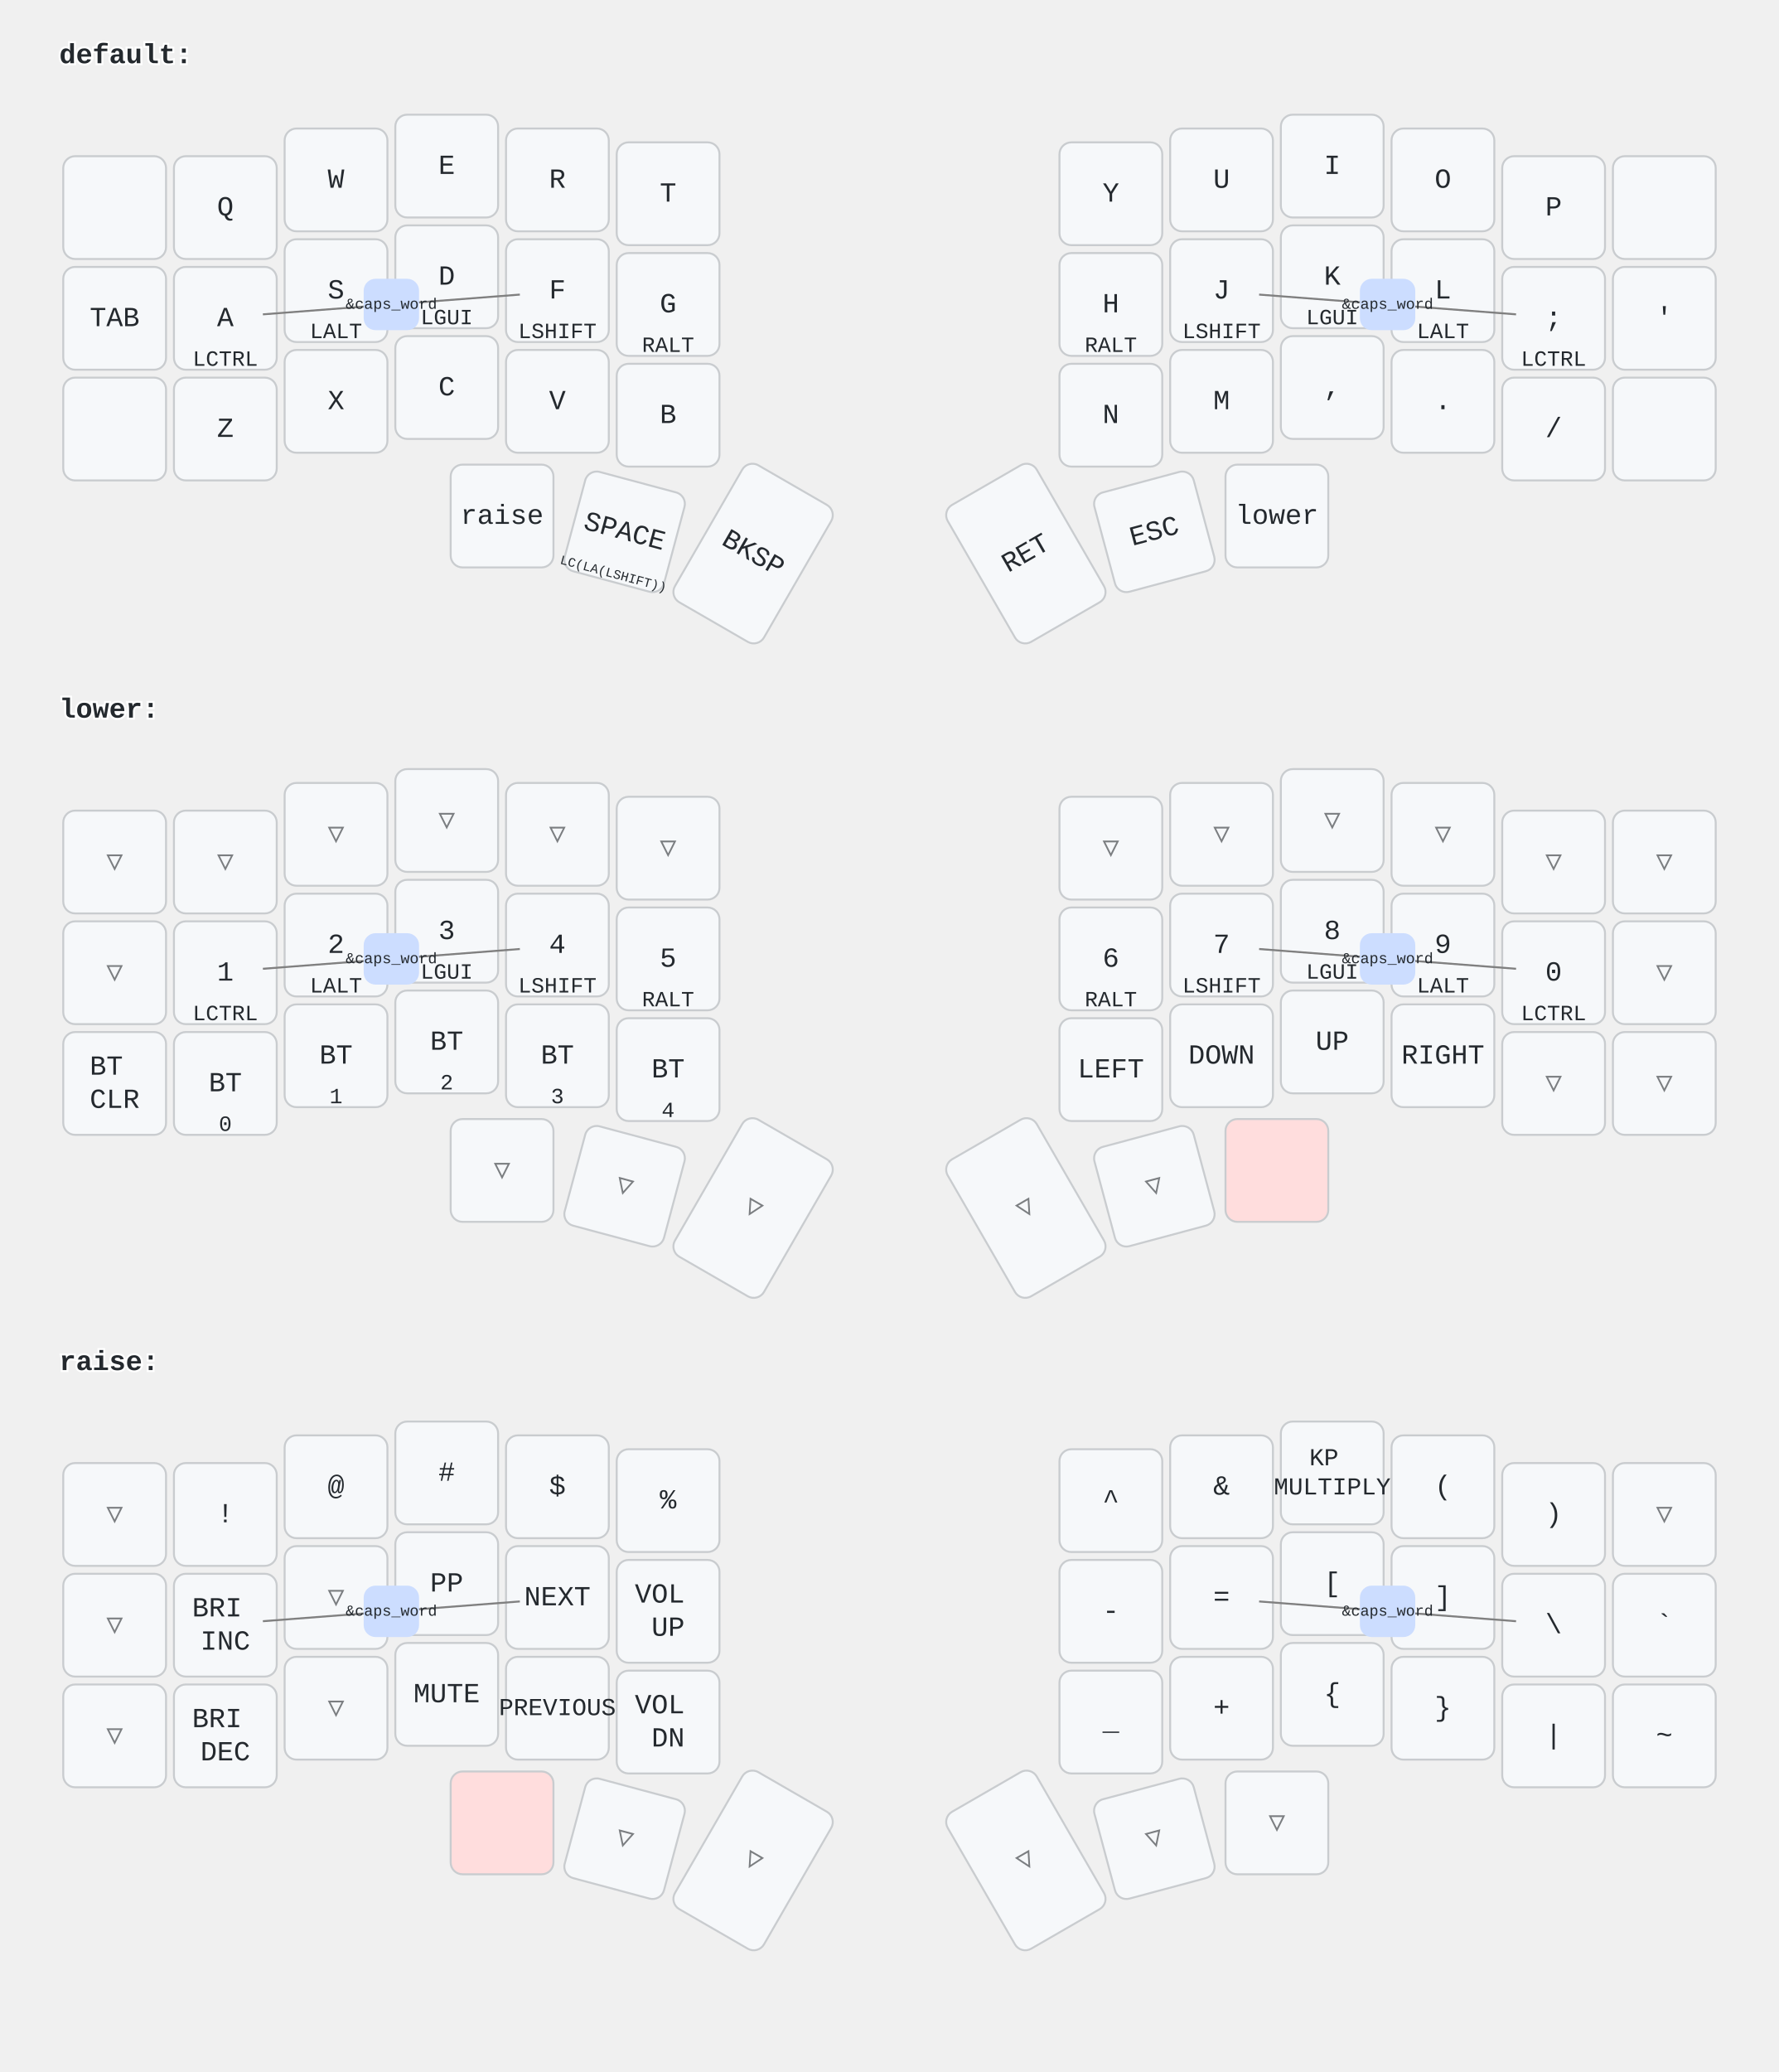
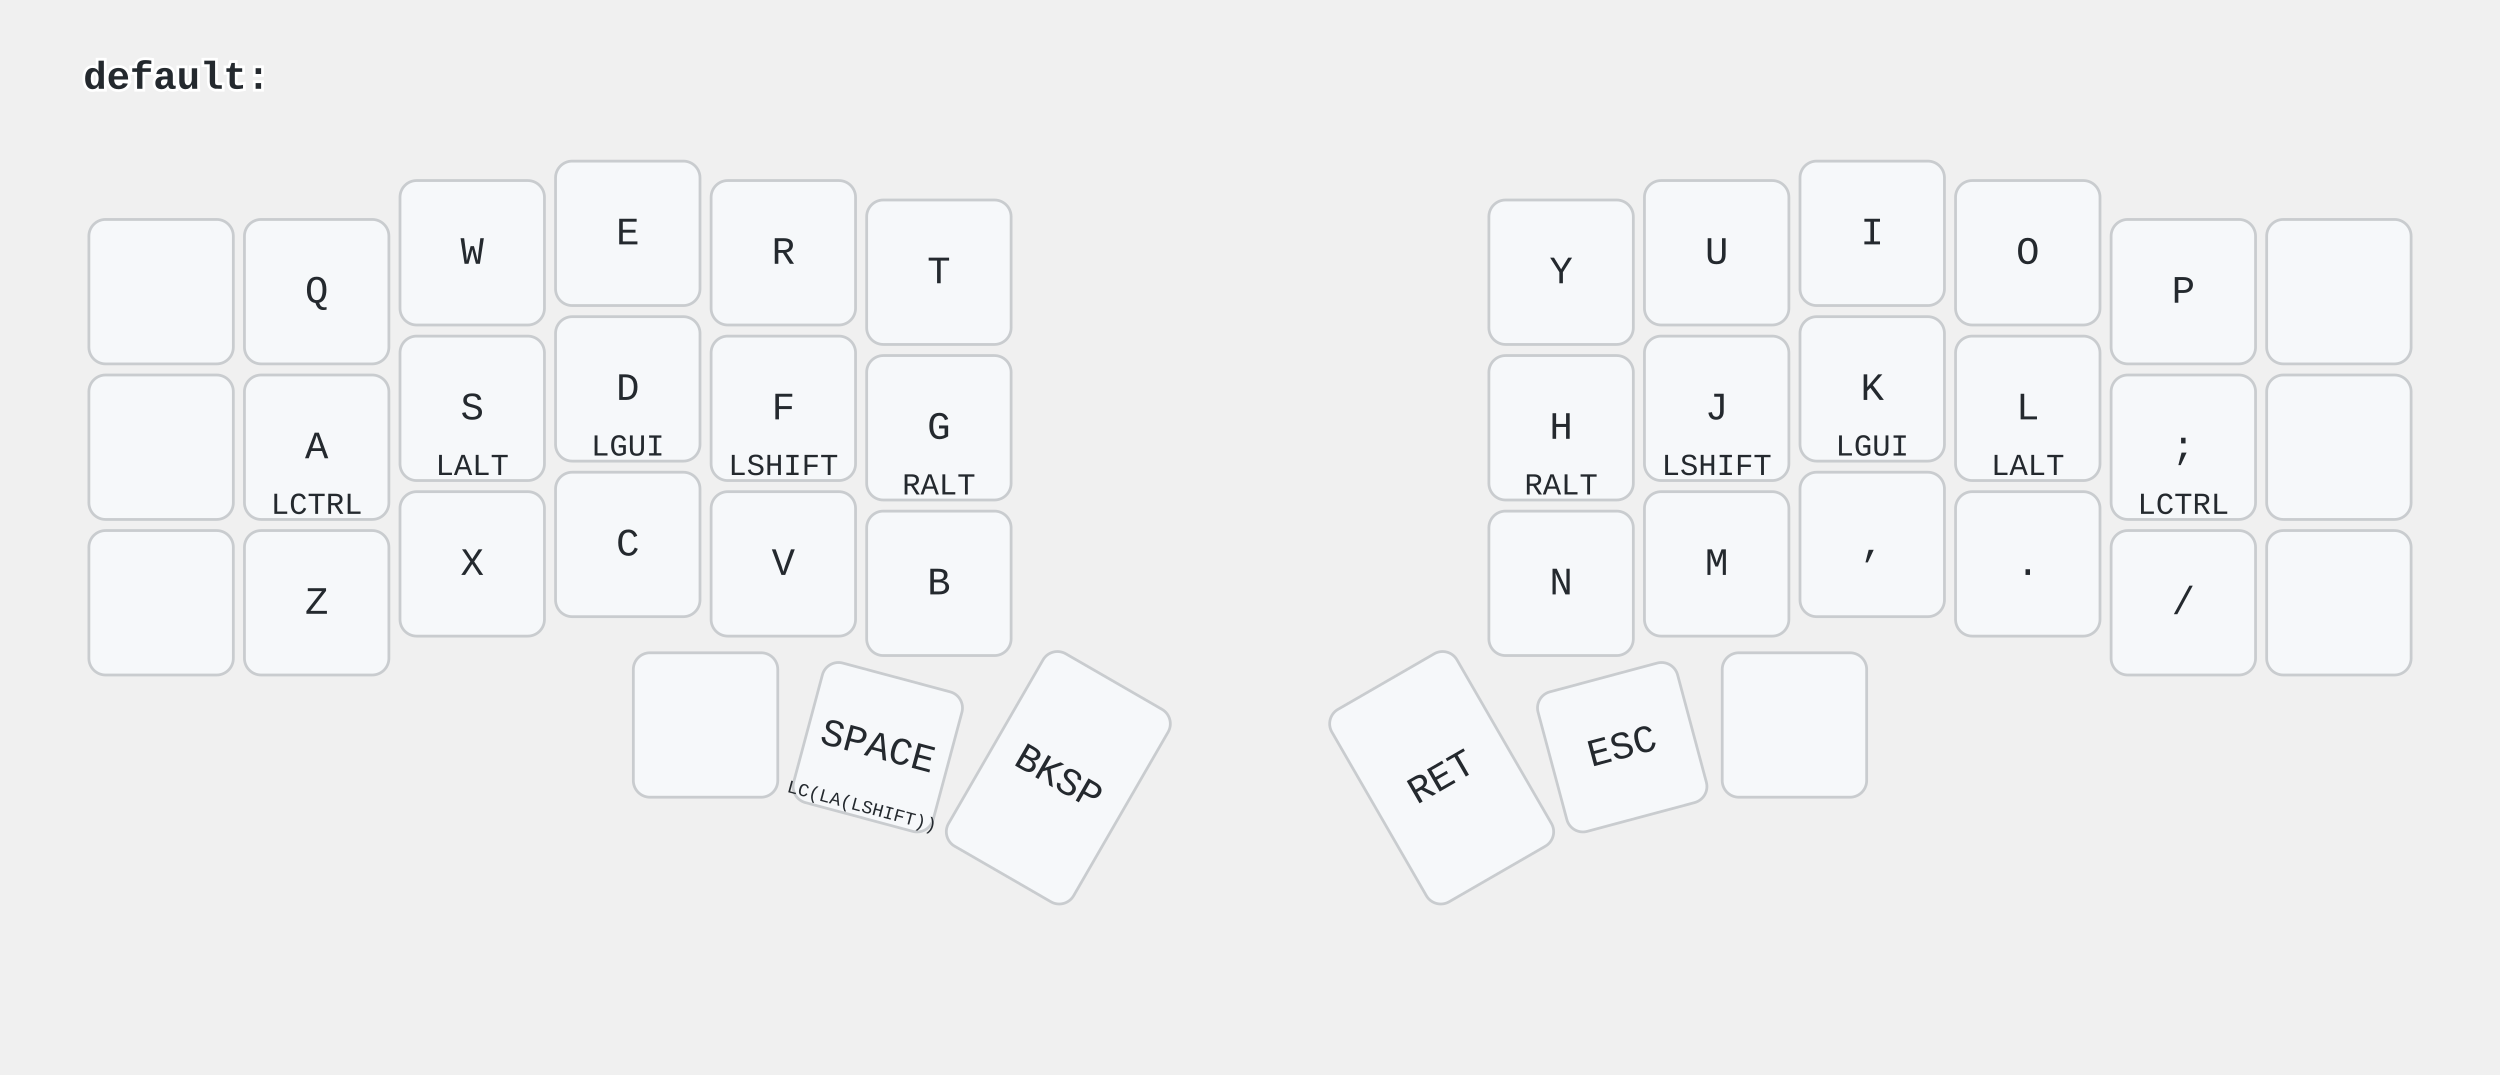
- <svg xmlns="http://www.w3.org/2000/svg" width="900" height="1048" viewBox="0 0 900 1048" class="keymap">
+ <svg xmlns="http://www.w3.org/2000/svg" width="900" height="387" viewBox="0 0 900 387" class="keymap">
  <style>/* inherit to force styles through use tags */
svg path {
    fill: inherit;
}

/* font and background color specifications */
svg.keymap {
    font-family: SFMono-Regular,Consolas,Liberation Mono,Menlo,monospace;
    font-size: 14px;
    font-kerning: normal;
    text-rendering: optimizeLegibility;
    fill: #24292e;
}

/* default key styling */
rect.key {
    fill: #f6f8fa;
    stroke: #c9cccf;
    stroke-width: 1;
}

/* default key side styling, only used is draw_key_sides is set */
rect.side {
    filter: brightness(90%);
}

/* color accent for combo boxes */
rect.combo, rect.combo-separate {
    fill: #cdf;
}

/* color accent for held keys */
rect.held, rect.combo.held {
    fill: #fdd;
}

/* color accent for ghost (optional) keys */
rect.ghost, rect.combo.ghost {
    stroke-dasharray: 4, 4;
    stroke-width: 2;
}

text {
    text-anchor: middle;
    dominant-baseline: middle;
}

/* styling for layer labels */
text.label {
    font-weight: bold;
    text-anchor: start;
    stroke: white;
    stroke-width: 2;
    paint-order: stroke;
}

/* styling for combo tap, and key hold/shifted label text */
text.combo, text.hold, text.shifted {
    font-size: 11px;
}

text.hold {
    text-anchor: middle;
    dominant-baseline: auto;
}

text.shifted {
    text-anchor: middle;
    dominant-baseline: hanging;
}

/* styling for hold/shifted label text in combo box */
text.combo.hold, text.combo.shifted {
    font-size: 8px;
}

/* lighter symbol for transparent keys */
text.trans {
    fill: #7b7e81;
}

/* styling for combo dendrons */
path.combo {
    stroke-width: 1;
    stroke: gray;
    fill: none;
}

/* Start Tabler Icons Cleanup */
/* cannot use height/width with glyphs */
.icon-tabler &gt; path {
    fill: inherit;
    stroke: inherit;
    stroke-width: 2;
}
/* hide tabler's default box */
.icon-tabler &gt; path[stroke="none"][fill="none"] {
    visibility: hidden;
}
/* End Tabler Icons Cleanup */
</style>
  <g transform="translate(30, 0)" class="layer-default">
    <text x="0" y="28" class="label">default:</text>
    <g transform="translate(0, 56)">
      <g transform="translate(28, 49)" class="key keypos-0">
        <rect rx="6" ry="6" x="-26" y="-26" width="52" height="52" class="key" />
      </g>
      <g transform="translate(84, 49)" class="key keypos-1">
        <rect rx="6" ry="6" x="-26" y="-26" width="52" height="52" class="key" />
        <text x="0" y="0" class="key tap">Q</text>
      </g>
      <g transform="translate(140, 35)" class="key keypos-2">
        <rect rx="6" ry="6" x="-26" y="-26" width="52" height="52" class="key" />
        <text x="0" y="0" class="key tap">W</text>
      </g>
      <g transform="translate(196, 28)" class="key keypos-3">
        <rect rx="6" ry="6" x="-26" y="-26" width="52" height="52" class="key" />
        <text x="0" y="0" class="key tap">E</text>
      </g>
      <g transform="translate(252, 35)" class="key keypos-4">
        <rect rx="6" ry="6" x="-26" y="-26" width="52" height="52" class="key" />
        <text x="0" y="0" class="key tap">R</text>
      </g>
      <g transform="translate(308, 42)" class="key keypos-5">
        <rect rx="6" ry="6" x="-26" y="-26" width="52" height="52" class="key" />
        <text x="0" y="0" class="key tap">T</text>
      </g>
      <g transform="translate(532, 42)" class="key keypos-6">
        <rect rx="6" ry="6" x="-26" y="-26" width="52" height="52" class="key" />
        <text x="0" y="0" class="key tap">Y</text>
      </g>
      <g transform="translate(588, 35)" class="key keypos-7">
        <rect rx="6" ry="6" x="-26" y="-26" width="52" height="52" class="key" />
        <text x="0" y="0" class="key tap">U</text>
      </g>
      <g transform="translate(644, 28)" class="key keypos-8">
        <rect rx="6" ry="6" x="-26" y="-26" width="52" height="52" class="key" />
        <text x="0" y="0" class="key tap">I</text>
      </g>
      <g transform="translate(700, 35)" class="key keypos-9">
        <rect rx="6" ry="6" x="-26" y="-26" width="52" height="52" class="key" />
        <text x="0" y="0" class="key tap">O</text>
      </g>
      <g transform="translate(756, 49)" class="key keypos-10">
        <rect rx="6" ry="6" x="-26" y="-26" width="52" height="52" class="key" />
        <text x="0" y="0" class="key tap">P</text>
      </g>
      <g transform="translate(812, 49)" class="key keypos-11">
        <rect rx="6" ry="6" x="-26" y="-26" width="52" height="52" class="key" />
      </g>
      <g transform="translate(28, 105)" class="key keypos-12">
        <rect rx="6" ry="6" x="-26" y="-26" width="52" height="52" class="key" />
-         <text x="0" y="0" class="key tap">TAB</text>
      </g>
      <g transform="translate(84, 105)" class="key keypos-13">
        <rect rx="6" ry="6" x="-26" y="-26" width="52" height="52" class="key" />
        <text x="0" y="0" class="key tap">A</text>
        <text x="0" y="24" class="key hold">LCTRL</text>
      </g>
      <g transform="translate(140, 91)" class="key keypos-14">
        <rect rx="6" ry="6" x="-26" y="-26" width="52" height="52" class="key" />
        <text x="0" y="0" class="key tap">S</text>
        <text x="0" y="24" class="key hold">LALT</text>
      </g>
      <g transform="translate(196, 84)" class="key keypos-15">
        <rect rx="6" ry="6" x="-26" y="-26" width="52" height="52" class="key" />
        <text x="0" y="0" class="key tap">D</text>
        <text x="0" y="24" class="key hold">LGUI</text>
      </g>
      <g transform="translate(252, 91)" class="key keypos-16">
        <rect rx="6" ry="6" x="-26" y="-26" width="52" height="52" class="key" />
        <text x="0" y="0" class="key tap">F</text>
        <text x="0" y="24" class="key hold">LSHIFT</text>
      </g>
      <g transform="translate(308, 98)" class="key keypos-17">
        <rect rx="6" ry="6" x="-26" y="-26" width="52" height="52" class="key" />
        <text x="0" y="0" class="key tap">G</text>
        <text x="0" y="24" class="key hold">RALT</text>
      </g>
      <g transform="translate(532, 98)" class="key keypos-18">
        <rect rx="6" ry="6" x="-26" y="-26" width="52" height="52" class="key" />
        <text x="0" y="0" class="key tap">H</text>
        <text x="0" y="24" class="key hold">RALT</text>
      </g>
      <g transform="translate(588, 91)" class="key keypos-19">
        <rect rx="6" ry="6" x="-26" y="-26" width="52" height="52" class="key" />
        <text x="0" y="0" class="key tap">J</text>
        <text x="0" y="24" class="key hold">LSHIFT</text>
      </g>
      <g transform="translate(644, 84)" class="key keypos-20">
        <rect rx="6" ry="6" x="-26" y="-26" width="52" height="52" class="key" />
        <text x="0" y="0" class="key tap">K</text>
        <text x="0" y="24" class="key hold">LGUI</text>
      </g>
      <g transform="translate(700, 91)" class="key keypos-21">
        <rect rx="6" ry="6" x="-26" y="-26" width="52" height="52" class="key" />
        <text x="0" y="0" class="key tap">L</text>
        <text x="0" y="24" class="key hold">LALT</text>
      </g>
      <g transform="translate(756, 105)" class="key keypos-22">
        <rect rx="6" ry="6" x="-26" y="-26" width="52" height="52" class="key" />
        <text x="0" y="0" class="key tap">;</text>
        <text x="0" y="24" class="key hold">LCTRL</text>
      </g>
      <g transform="translate(812, 105)" class="key keypos-23">
        <rect rx="6" ry="6" x="-26" y="-26" width="52" height="52" class="key" />
-         <text x="0" y="0" class="key tap">'</text>
      </g>
      <g transform="translate(28, 161)" class="key keypos-24">
        <rect rx="6" ry="6" x="-26" y="-26" width="52" height="52" class="key" />
      </g>
      <g transform="translate(84, 161)" class="key keypos-25">
        <rect rx="6" ry="6" x="-26" y="-26" width="52" height="52" class="key" />
        <text x="0" y="0" class="key tap">Z</text>
      </g>
      <g transform="translate(140, 147)" class="key keypos-26">
        <rect rx="6" ry="6" x="-26" y="-26" width="52" height="52" class="key" />
        <text x="0" y="0" class="key tap">X</text>
      </g>
      <g transform="translate(196, 140)" class="key keypos-27">
        <rect rx="6" ry="6" x="-26" y="-26" width="52" height="52" class="key" />
        <text x="0" y="0" class="key tap">C</text>
      </g>
      <g transform="translate(252, 147)" class="key keypos-28">
        <rect rx="6" ry="6" x="-26" y="-26" width="52" height="52" class="key" />
        <text x="0" y="0" class="key tap">V</text>
      </g>
      <g transform="translate(308, 154)" class="key keypos-29">
        <rect rx="6" ry="6" x="-26" y="-26" width="52" height="52" class="key" />
        <text x="0" y="0" class="key tap">B</text>
      </g>
      <g transform="translate(532, 154)" class="key keypos-30">
        <rect rx="6" ry="6" x="-26" y="-26" width="52" height="52" class="key" />
        <text x="0" y="0" class="key tap">N</text>
      </g>
      <g transform="translate(588, 147)" class="key keypos-31">
        <rect rx="6" ry="6" x="-26" y="-26" width="52" height="52" class="key" />
        <text x="0" y="0" class="key tap">M</text>
      </g>
      <g transform="translate(644, 140)" class="key keypos-32">
        <rect rx="6" ry="6" x="-26" y="-26" width="52" height="52" class="key" />
        <text x="0" y="0" class="key tap">,</text>
      </g>
      <g transform="translate(700, 147)" class="key keypos-33">
        <rect rx="6" ry="6" x="-26" y="-26" width="52" height="52" class="key" />
        <text x="0" y="0" class="key tap">.</text>
      </g>
      <g transform="translate(756, 161)" class="key keypos-34">
        <rect rx="6" ry="6" x="-26" y="-26" width="52" height="52" class="key" />
        <text x="0" y="0" class="key tap">/</text>
      </g>
      <g transform="translate(812, 161)" class="key keypos-35">
        <rect rx="6" ry="6" x="-26" y="-26" width="52" height="52" class="key" />
      </g>
      <g transform="translate(224, 205)" class="key keypos-36">
        <rect rx="6" ry="6" x="-26" y="-26" width="52" height="52" class="key" />
-         <text x="0" y="0" class="key tap">raise</text>
      </g>
      <g transform="translate(286, 213) rotate(15.0)" class="key keypos-37">
        <rect rx="6" ry="6" x="-26" y="-26" width="52" height="52" class="key" />
        <text x="0" y="0" class="key tap">SPACE</text>
        <text x="0" y="24" class="key hold">
          <tspan style="font-size: 60%">LC(LA(LSHIFT))</tspan>
        </text>
      </g>
      <g transform="translate(351, 224) rotate(30.0)" class="key keypos-38">
        <rect rx="6" ry="6" x="-26" y="-40" width="52" height="80" class="key" />
        <text x="0" y="0" class="key tap">BKSP</text>
      </g>
      <g transform="translate(489, 224) rotate(-30.0)" class="key keypos-39">
        <rect rx="6" ry="6" x="-26" y="-40" width="52" height="80" class="key" />
        <text x="0" y="0" class="key tap">RET</text>
      </g>
      <g transform="translate(554, 213) rotate(-15.0)" class="key keypos-40">
        <rect rx="6" ry="6" x="-26" y="-26" width="52" height="52" class="key" />
        <text x="0" y="0" class="key tap">ESC</text>
      </g>
      <g transform="translate(616, 205)" class="key keypos-41">
        <rect rx="6" ry="6" x="-26" y="-26" width="52" height="52" class="key" />
-         <text x="0" y="0" class="key tap">lower</text>
-       </g>
-       <g class="combo combopos-0">
-         <path d="M168,98 l65,-5" class="combo" />
-         <path d="M168,98 l-65,5" class="combo" />
-         <rect rx="6" ry="6" x="154" y="85" width="28" height="26" class="combo" />
-         <text x="168" y="98" class="combo tap">
-           <tspan style="font-size: 70%">&amp;caps_word</tspan>
-         </text>
-       </g>
-       <g class="combo combopos-1">
-         <path d="M672,98 l-65,-5" class="combo" />
-         <path d="M672,98 l65,5" class="combo" />
-         <rect rx="6" ry="6" x="658" y="85" width="28" height="26" class="combo" />
-         <text x="672" y="98" class="combo tap">
-           <tspan style="font-size: 70%">&amp;caps_word</tspan>
-         </text>
-       </g>
-     </g>
-   </g>
-   <g transform="translate(30, 331)" class="layer-lower">
-     <text x="0" y="28" class="label">lower:</text>
-     <g transform="translate(0, 56)">
-       <g transform="translate(28, 49)" class="key trans keypos-0">
-         <rect rx="6" ry="6" x="-26" y="-26" width="52" height="52" class="key trans" />
-         <text x="0" y="0" class="key trans tap">▽</text>
-       </g>
-       <g transform="translate(84, 49)" class="key trans keypos-1">
-         <rect rx="6" ry="6" x="-26" y="-26" width="52" height="52" class="key trans" />
-         <text x="0" y="0" class="key trans tap">▽</text>
-       </g>
-       <g transform="translate(140, 35)" class="key trans keypos-2">
-         <rect rx="6" ry="6" x="-26" y="-26" width="52" height="52" class="key trans" />
-         <text x="0" y="0" class="key trans tap">▽</text>
-       </g>
-       <g transform="translate(196, 28)" class="key trans keypos-3">
-         <rect rx="6" ry="6" x="-26" y="-26" width="52" height="52" class="key trans" />
-         <text x="0" y="0" class="key trans tap">▽</text>
-       </g>
-       <g transform="translate(252, 35)" class="key trans keypos-4">
-         <rect rx="6" ry="6" x="-26" y="-26" width="52" height="52" class="key trans" />
-         <text x="0" y="0" class="key trans tap">▽</text>
-       </g>
-       <g transform="translate(308, 42)" class="key trans keypos-5">
-         <rect rx="6" ry="6" x="-26" y="-26" width="52" height="52" class="key trans" />
-         <text x="0" y="0" class="key trans tap">▽</text>
-       </g>
-       <g transform="translate(532, 42)" class="key trans keypos-6">
-         <rect rx="6" ry="6" x="-26" y="-26" width="52" height="52" class="key trans" />
-         <text x="0" y="0" class="key trans tap">▽</text>
-       </g>
-       <g transform="translate(588, 35)" class="key trans keypos-7">
-         <rect rx="6" ry="6" x="-26" y="-26" width="52" height="52" class="key trans" />
-         <text x="0" y="0" class="key trans tap">▽</text>
-       </g>
-       <g transform="translate(644, 28)" class="key trans keypos-8">
-         <rect rx="6" ry="6" x="-26" y="-26" width="52" height="52" class="key trans" />
-         <text x="0" y="0" class="key trans tap">▽</text>
-       </g>
-       <g transform="translate(700, 35)" class="key trans keypos-9">
-         <rect rx="6" ry="6" x="-26" y="-26" width="52" height="52" class="key trans" />
-         <text x="0" y="0" class="key trans tap">▽</text>
-       </g>
-       <g transform="translate(756, 49)" class="key trans keypos-10">
-         <rect rx="6" ry="6" x="-26" y="-26" width="52" height="52" class="key trans" />
-         <text x="0" y="0" class="key trans tap">▽</text>
-       </g>
-       <g transform="translate(812, 49)" class="key trans keypos-11">
-         <rect rx="6" ry="6" x="-26" y="-26" width="52" height="52" class="key trans" />
-         <text x="0" y="0" class="key trans tap">▽</text>
-       </g>
-       <g transform="translate(28, 105)" class="key trans keypos-12">
-         <rect rx="6" ry="6" x="-26" y="-26" width="52" height="52" class="key trans" />
-         <text x="0" y="0" class="key trans tap">▽</text>
-       </g>
-       <g transform="translate(84, 105)" class="key keypos-13">
-         <rect rx="6" ry="6" x="-26" y="-26" width="52" height="52" class="key" />
-         <text x="0" y="0" class="key tap">1</text>
-         <text x="0" y="24" class="key hold">LCTRL</text>
-       </g>
-       <g transform="translate(140, 91)" class="key keypos-14">
-         <rect rx="6" ry="6" x="-26" y="-26" width="52" height="52" class="key" />
-         <text x="0" y="0" class="key tap">2</text>
-         <text x="0" y="24" class="key hold">LALT</text>
-       </g>
-       <g transform="translate(196, 84)" class="key keypos-15">
-         <rect rx="6" ry="6" x="-26" y="-26" width="52" height="52" class="key" />
-         <text x="0" y="0" class="key tap">3</text>
-         <text x="0" y="24" class="key hold">LGUI</text>
-       </g>
-       <g transform="translate(252, 91)" class="key keypos-16">
-         <rect rx="6" ry="6" x="-26" y="-26" width="52" height="52" class="key" />
-         <text x="0" y="0" class="key tap">4</text>
-         <text x="0" y="24" class="key hold">LSHIFT</text>
-       </g>
-       <g transform="translate(308, 98)" class="key keypos-17">
-         <rect rx="6" ry="6" x="-26" y="-26" width="52" height="52" class="key" />
-         <text x="0" y="0" class="key tap">5</text>
-         <text x="0" y="24" class="key hold">RALT</text>
-       </g>
-       <g transform="translate(532, 98)" class="key keypos-18">
-         <rect rx="6" ry="6" x="-26" y="-26" width="52" height="52" class="key" />
-         <text x="0" y="0" class="key tap">6</text>
-         <text x="0" y="24" class="key hold">RALT</text>
-       </g>
-       <g transform="translate(588, 91)" class="key keypos-19">
-         <rect rx="6" ry="6" x="-26" y="-26" width="52" height="52" class="key" />
-         <text x="0" y="0" class="key tap">7</text>
-         <text x="0" y="24" class="key hold">LSHIFT</text>
-       </g>
-       <g transform="translate(644, 84)" class="key keypos-20">
-         <rect rx="6" ry="6" x="-26" y="-26" width="52" height="52" class="key" />
-         <text x="0" y="0" class="key tap">8</text>
-         <text x="0" y="24" class="key hold">LGUI</text>
-       </g>
-       <g transform="translate(700, 91)" class="key keypos-21">
-         <rect rx="6" ry="6" x="-26" y="-26" width="52" height="52" class="key" />
-         <text x="0" y="0" class="key tap">9</text>
-         <text x="0" y="24" class="key hold">LALT</text>
-       </g>
-       <g transform="translate(756, 105)" class="key keypos-22">
-         <rect rx="6" ry="6" x="-26" y="-26" width="52" height="52" class="key" />
-         <text x="0" y="0" class="key tap">0</text>
-         <text x="0" y="24" class="key hold">LCTRL</text>
-       </g>
-       <g transform="translate(812, 105)" class="key trans keypos-23">
-         <rect rx="6" ry="6" x="-26" y="-26" width="52" height="52" class="key trans" />
-         <text x="0" y="0" class="key trans tap">▽</text>
-       </g>
-       <g transform="translate(28, 161)" class="key keypos-24">
-         <rect rx="6" ry="6" x="-26" y="-26" width="52" height="52" class="key" />
-         <text x="0" y="0" class="key tap">
-           <tspan x="0" dy="-0.6em">BT</tspan>
-           <tspan x="0" dy="1.2em">CLR</tspan>
-         </text>
-       </g>
-       <g transform="translate(84, 161)" class="key keypos-25">
-         <rect rx="6" ry="6" x="-26" y="-26" width="52" height="52" class="key" />
-         <text x="0" y="0" class="key tap">BT</text>
-         <text x="0" y="24" class="key hold">0</text>
-       </g>
-       <g transform="translate(140, 147)" class="key keypos-26">
-         <rect rx="6" ry="6" x="-26" y="-26" width="52" height="52" class="key" />
-         <text x="0" y="0" class="key tap">BT</text>
-         <text x="0" y="24" class="key hold">1</text>
-       </g>
-       <g transform="translate(196, 140)" class="key keypos-27">
-         <rect rx="6" ry="6" x="-26" y="-26" width="52" height="52" class="key" />
-         <text x="0" y="0" class="key tap">BT</text>
-         <text x="0" y="24" class="key hold">2</text>
-       </g>
-       <g transform="translate(252, 147)" class="key keypos-28">
-         <rect rx="6" ry="6" x="-26" y="-26" width="52" height="52" class="key" />
-         <text x="0" y="0" class="key tap">BT</text>
-         <text x="0" y="24" class="key hold">3</text>
-       </g>
-       <g transform="translate(308, 154)" class="key keypos-29">
-         <rect rx="6" ry="6" x="-26" y="-26" width="52" height="52" class="key" />
-         <text x="0" y="0" class="key tap">BT</text>
-         <text x="0" y="24" class="key hold">4</text>
-       </g>
-       <g transform="translate(532, 154)" class="key keypos-30">
-         <rect rx="6" ry="6" x="-26" y="-26" width="52" height="52" class="key" />
-         <text x="0" y="0" class="key tap">LEFT</text>
-       </g>
-       <g transform="translate(588, 147)" class="key keypos-31">
-         <rect rx="6" ry="6" x="-26" y="-26" width="52" height="52" class="key" />
-         <text x="0" y="0" class="key tap">DOWN</text>
-       </g>
-       <g transform="translate(644, 140)" class="key keypos-32">
-         <rect rx="6" ry="6" x="-26" y="-26" width="52" height="52" class="key" />
-         <text x="0" y="0" class="key tap">UP</text>
-       </g>
-       <g transform="translate(700, 147)" class="key keypos-33">
-         <rect rx="6" ry="6" x="-26" y="-26" width="52" height="52" class="key" />
-         <text x="0" y="0" class="key tap">RIGHT</text>
-       </g>
-       <g transform="translate(756, 161)" class="key trans keypos-34">
-         <rect rx="6" ry="6" x="-26" y="-26" width="52" height="52" class="key trans" />
-         <text x="0" y="0" class="key trans tap">▽</text>
-       </g>
-       <g transform="translate(812, 161)" class="key trans keypos-35">
-         <rect rx="6" ry="6" x="-26" y="-26" width="52" height="52" class="key trans" />
-         <text x="0" y="0" class="key trans tap">▽</text>
-       </g>
-       <g transform="translate(224, 205)" class="key trans keypos-36">
-         <rect rx="6" ry="6" x="-26" y="-26" width="52" height="52" class="key trans" />
-         <text x="0" y="0" class="key trans tap">▽</text>
-       </g>
-       <g transform="translate(286, 213) rotate(15.0)" class="key trans keypos-37">
-         <rect rx="6" ry="6" x="-26" y="-26" width="52" height="52" class="key trans" />
-         <text x="0" y="0" class="key trans tap">▽</text>
-       </g>
-       <g transform="translate(351, 224) rotate(30.0)" class="key trans keypos-38">
-         <rect rx="6" ry="6" x="-26" y="-40" width="52" height="80" class="key trans" />
-         <text x="0" y="0" class="key trans tap">▽</text>
-       </g>
-       <g transform="translate(489, 224) rotate(-30.0)" class="key trans keypos-39">
-         <rect rx="6" ry="6" x="-26" y="-40" width="52" height="80" class="key trans" />
-         <text x="0" y="0" class="key trans tap">▽</text>
-       </g>
-       <g transform="translate(554, 213) rotate(-15.0)" class="key trans keypos-40">
-         <rect rx="6" ry="6" x="-26" y="-26" width="52" height="52" class="key trans" />
-         <text x="0" y="0" class="key trans tap">▽</text>
-       </g>
-       <g transform="translate(616, 205)" class="key held keypos-41">
-         <rect rx="6" ry="6" x="-26" y="-26" width="52" height="52" class="key held" />
-       </g>
-       <g class="combo combopos-0">
-         <path d="M168,98 l65,-5" class="combo" />
-         <path d="M168,98 l-65,5" class="combo" />
-         <rect rx="6" ry="6" x="154" y="85" width="28" height="26" class="combo" />
-         <text x="168" y="98" class="combo tap">
-           <tspan style="font-size: 70%">&amp;caps_word</tspan>
-         </text>
-       </g>
-       <g class="combo combopos-1">
-         <path d="M672,98 l-65,-5" class="combo" />
-         <path d="M672,98 l65,5" class="combo" />
-         <rect rx="6" ry="6" x="658" y="85" width="28" height="26" class="combo" />
-         <text x="672" y="98" class="combo tap">
-           <tspan style="font-size: 70%">&amp;caps_word</tspan>
-         </text>
-       </g>
-     </g>
-   </g>
-   <g transform="translate(30, 661)" class="layer-raise">
-     <text x="0" y="28" class="label">raise:</text>
-     <g transform="translate(0, 56)">
-       <g transform="translate(28, 49)" class="key trans keypos-0">
-         <rect rx="6" ry="6" x="-26" y="-26" width="52" height="52" class="key trans" />
-         <text x="0" y="0" class="key trans tap">▽</text>
-       </g>
-       <g transform="translate(84, 49)" class="key keypos-1">
-         <rect rx="6" ry="6" x="-26" y="-26" width="52" height="52" class="key" />
-         <text x="0" y="0" class="key tap">!</text>
-       </g>
-       <g transform="translate(140, 35)" class="key keypos-2">
-         <rect rx="6" ry="6" x="-26" y="-26" width="52" height="52" class="key" />
-         <text x="0" y="0" class="key tap">@</text>
-       </g>
-       <g transform="translate(196, 28)" class="key keypos-3">
-         <rect rx="6" ry="6" x="-26" y="-26" width="52" height="52" class="key" />
-         <text x="0" y="0" class="key tap">#</text>
-       </g>
-       <g transform="translate(252, 35)" class="key keypos-4">
-         <rect rx="6" ry="6" x="-26" y="-26" width="52" height="52" class="key" />
-         <text x="0" y="0" class="key tap">$</text>
-       </g>
-       <g transform="translate(308, 42)" class="key keypos-5">
-         <rect rx="6" ry="6" x="-26" y="-26" width="52" height="52" class="key" />
-         <text x="0" y="0" class="key tap">%</text>
-       </g>
-       <g transform="translate(532, 42)" class="key keypos-6">
-         <rect rx="6" ry="6" x="-26" y="-26" width="52" height="52" class="key" />
-         <text x="0" y="0" class="key tap">^</text>
-       </g>
-       <g transform="translate(588, 35)" class="key keypos-7">
-         <rect rx="6" ry="6" x="-26" y="-26" width="52" height="52" class="key" />
-         <text x="0" y="0" class="key tap">&amp;</text>
-       </g>
-       <g transform="translate(644, 28)" class="key keypos-8">
-         <rect rx="6" ry="6" x="-26" y="-26" width="52" height="52" class="key" />
-         <text x="0" y="0" class="key tap">
-           <tspan x="0" dy="-0.6em" style="font-size: 88%">KP</tspan>
-           <tspan x="0" dy="1.2em" style="font-size: 88%">MULTIPLY</tspan>
-         </text>
-       </g>
-       <g transform="translate(700, 35)" class="key keypos-9">
-         <rect rx="6" ry="6" x="-26" y="-26" width="52" height="52" class="key" />
-         <text x="0" y="0" class="key tap">(</text>
-       </g>
-       <g transform="translate(756, 49)" class="key keypos-10">
-         <rect rx="6" ry="6" x="-26" y="-26" width="52" height="52" class="key" />
-         <text x="0" y="0" class="key tap">)</text>
-       </g>
-       <g transform="translate(812, 49)" class="key trans keypos-11">
-         <rect rx="6" ry="6" x="-26" y="-26" width="52" height="52" class="key trans" />
-         <text x="0" y="0" class="key trans tap">▽</text>
-       </g>
-       <g transform="translate(28, 105)" class="key trans keypos-12">
-         <rect rx="6" ry="6" x="-26" y="-26" width="52" height="52" class="key trans" />
-         <text x="0" y="0" class="key trans tap">▽</text>
-       </g>
-       <g transform="translate(84, 105)" class="key keypos-13">
-         <rect rx="6" ry="6" x="-26" y="-26" width="52" height="52" class="key" />
-         <text x="0" y="0" class="key tap">
-           <tspan x="0" dy="-0.6em">BRI</tspan>
-           <tspan x="0" dy="1.2em">INC</tspan>
-         </text>
-       </g>
-       <g transform="translate(140, 91)" class="key trans keypos-14">
-         <rect rx="6" ry="6" x="-26" y="-26" width="52" height="52" class="key trans" />
-         <text x="0" y="0" class="key trans tap">▽</text>
-       </g>
-       <g transform="translate(196, 84)" class="key keypos-15">
-         <rect rx="6" ry="6" x="-26" y="-26" width="52" height="52" class="key" />
-         <text x="0" y="0" class="key tap">PP</text>
-       </g>
-       <g transform="translate(252, 91)" class="key keypos-16">
-         <rect rx="6" ry="6" x="-26" y="-26" width="52" height="52" class="key" />
-         <text x="0" y="0" class="key tap">NEXT</text>
-       </g>
-       <g transform="translate(308, 98)" class="key keypos-17">
-         <rect rx="6" ry="6" x="-26" y="-26" width="52" height="52" class="key" />
-         <text x="0" y="0" class="key tap">
-           <tspan x="0" dy="-0.6em">VOL</tspan>
-           <tspan x="0" dy="1.2em">UP</tspan>
-         </text>
-       </g>
-       <g transform="translate(532, 98)" class="key keypos-18">
-         <rect rx="6" ry="6" x="-26" y="-26" width="52" height="52" class="key" />
-         <text x="0" y="0" class="key tap">-</text>
-       </g>
-       <g transform="translate(588, 91)" class="key keypos-19">
-         <rect rx="6" ry="6" x="-26" y="-26" width="52" height="52" class="key" />
-         <text x="0" y="0" class="key tap">=</text>
-       </g>
-       <g transform="translate(644, 84)" class="key keypos-20">
-         <rect rx="6" ry="6" x="-26" y="-26" width="52" height="52" class="key" />
-         <text x="0" y="0" class="key tap">[</text>
-       </g>
-       <g transform="translate(700, 91)" class="key keypos-21">
-         <rect rx="6" ry="6" x="-26" y="-26" width="52" height="52" class="key" />
-         <text x="0" y="0" class="key tap">]</text>
-       </g>
-       <g transform="translate(756, 105)" class="key keypos-22">
-         <rect rx="6" ry="6" x="-26" y="-26" width="52" height="52" class="key" />
-         <text x="0" y="0" class="key tap">\</text>
-       </g>
-       <g transform="translate(812, 105)" class="key keypos-23">
-         <rect rx="6" ry="6" x="-26" y="-26" width="52" height="52" class="key" />
-         <text x="0" y="0" class="key tap">`</text>
-       </g>
-       <g transform="translate(28, 161)" class="key trans keypos-24">
-         <rect rx="6" ry="6" x="-26" y="-26" width="52" height="52" class="key trans" />
-         <text x="0" y="0" class="key trans tap">▽</text>
-       </g>
-       <g transform="translate(84, 161)" class="key keypos-25">
-         <rect rx="6" ry="6" x="-26" y="-26" width="52" height="52" class="key" />
-         <text x="0" y="0" class="key tap">
-           <tspan x="0" dy="-0.6em">BRI</tspan>
-           <tspan x="0" dy="1.2em">DEC</tspan>
-         </text>
-       </g>
-       <g transform="translate(140, 147)" class="key trans keypos-26">
-         <rect rx="6" ry="6" x="-26" y="-26" width="52" height="52" class="key trans" />
-         <text x="0" y="0" class="key trans tap">▽</text>
-       </g>
-       <g transform="translate(196, 140)" class="key keypos-27">
-         <rect rx="6" ry="6" x="-26" y="-26" width="52" height="52" class="key" />
-         <text x="0" y="0" class="key tap">MUTE</text>
-       </g>
-       <g transform="translate(252, 147)" class="key keypos-28">
-         <rect rx="6" ry="6" x="-26" y="-26" width="52" height="52" class="key" />
-         <text x="0" y="0" class="key tap">
-           <tspan style="font-size: 88%">PREVIOUS</tspan>
-         </text>
-       </g>
-       <g transform="translate(308, 154)" class="key keypos-29">
-         <rect rx="6" ry="6" x="-26" y="-26" width="52" height="52" class="key" />
-         <text x="0" y="0" class="key tap">
-           <tspan x="0" dy="-0.6em">VOL</tspan>
-           <tspan x="0" dy="1.2em">DN</tspan>
-         </text>
-       </g>
-       <g transform="translate(532, 154)" class="key keypos-30">
-         <rect rx="6" ry="6" x="-26" y="-26" width="52" height="52" class="key" />
-         <text x="0" y="0" class="key tap">_</text>
-       </g>
-       <g transform="translate(588, 147)" class="key keypos-31">
-         <rect rx="6" ry="6" x="-26" y="-26" width="52" height="52" class="key" />
-         <text x="0" y="0" class="key tap">+</text>
-       </g>
-       <g transform="translate(644, 140)" class="key keypos-32">
-         <rect rx="6" ry="6" x="-26" y="-26" width="52" height="52" class="key" />
-         <text x="0" y="0" class="key tap">{</text>
-       </g>
-       <g transform="translate(700, 147)" class="key keypos-33">
-         <rect rx="6" ry="6" x="-26" y="-26" width="52" height="52" class="key" />
-         <text x="0" y="0" class="key tap">}</text>
-       </g>
-       <g transform="translate(756, 161)" class="key keypos-34">
-         <rect rx="6" ry="6" x="-26" y="-26" width="52" height="52" class="key" />
-         <text x="0" y="0" class="key tap">|</text>
-       </g>
-       <g transform="translate(812, 161)" class="key keypos-35">
-         <rect rx="6" ry="6" x="-26" y="-26" width="52" height="52" class="key" />
-         <text x="0" y="0" class="key tap">~</text>
-       </g>
-       <g transform="translate(224, 205)" class="key held keypos-36">
-         <rect rx="6" ry="6" x="-26" y="-26" width="52" height="52" class="key held" />
-       </g>
-       <g transform="translate(286, 213) rotate(15.0)" class="key trans keypos-37">
-         <rect rx="6" ry="6" x="-26" y="-26" width="52" height="52" class="key trans" />
-         <text x="0" y="0" class="key trans tap">▽</text>
-       </g>
-       <g transform="translate(351, 224) rotate(30.0)" class="key trans keypos-38">
-         <rect rx="6" ry="6" x="-26" y="-40" width="52" height="80" class="key trans" />
-         <text x="0" y="0" class="key trans tap">▽</text>
-       </g>
-       <g transform="translate(489, 224) rotate(-30.0)" class="key trans keypos-39">
-         <rect rx="6" ry="6" x="-26" y="-40" width="52" height="80" class="key trans" />
-         <text x="0" y="0" class="key trans tap">▽</text>
-       </g>
-       <g transform="translate(554, 213) rotate(-15.0)" class="key trans keypos-40">
-         <rect rx="6" ry="6" x="-26" y="-26" width="52" height="52" class="key trans" />
-         <text x="0" y="0" class="key trans tap">▽</text>
-       </g>
-       <g transform="translate(616, 205)" class="key trans keypos-41">
-         <rect rx="6" ry="6" x="-26" y="-26" width="52" height="52" class="key trans" />
-         <text x="0" y="0" class="key trans tap">▽</text>
-       </g>
-       <g class="combo combopos-0">
-         <path d="M168,98 l65,-5" class="combo" />
-         <path d="M168,98 l-65,5" class="combo" />
-         <rect rx="6" ry="6" x="154" y="85" width="28" height="26" class="combo" />
-         <text x="168" y="98" class="combo tap">
-           <tspan style="font-size: 70%">&amp;caps_word</tspan>
-         </text>
-       </g>
-       <g class="combo combopos-1">
-         <path d="M672,98 l-65,-5" class="combo" />
-         <path d="M672,98 l65,5" class="combo" />
-         <rect rx="6" ry="6" x="658" y="85" width="28" height="26" class="combo" />
-         <text x="672" y="98" class="combo tap">
-           <tspan style="font-size: 70%">&amp;caps_word</tspan>
-         </text>
      </g>
    </g>
  </g>
</svg>
